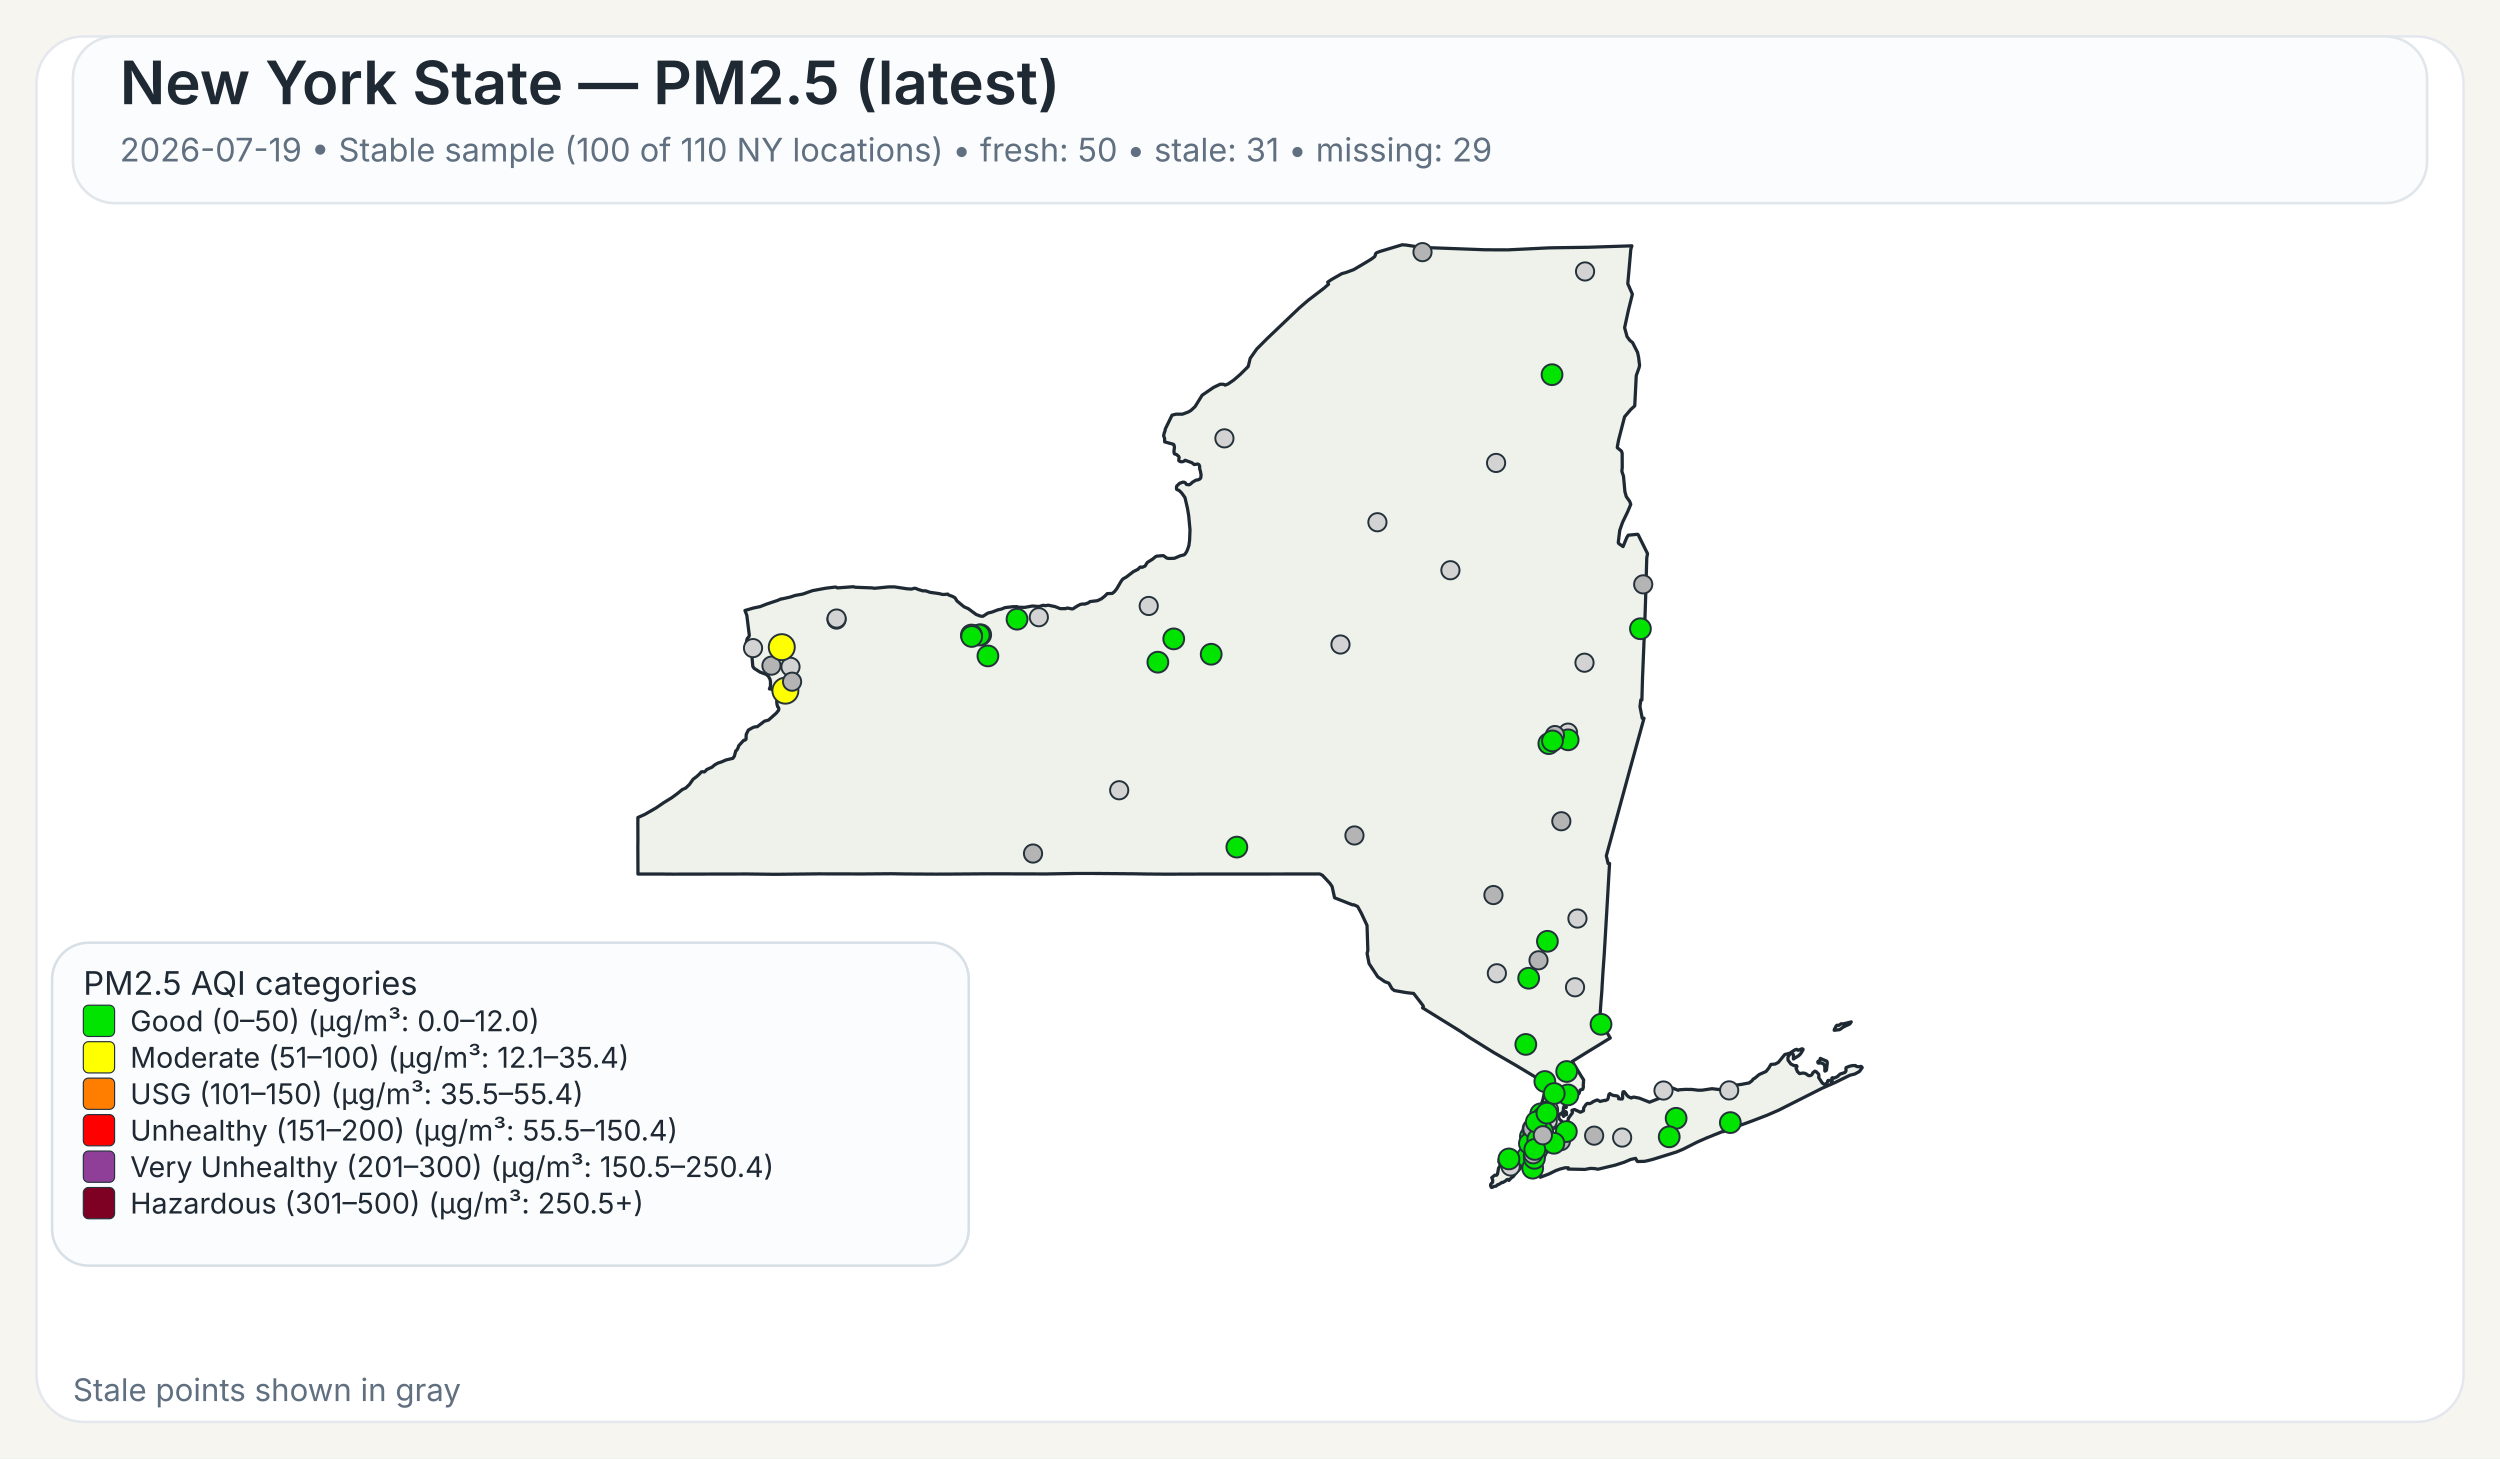
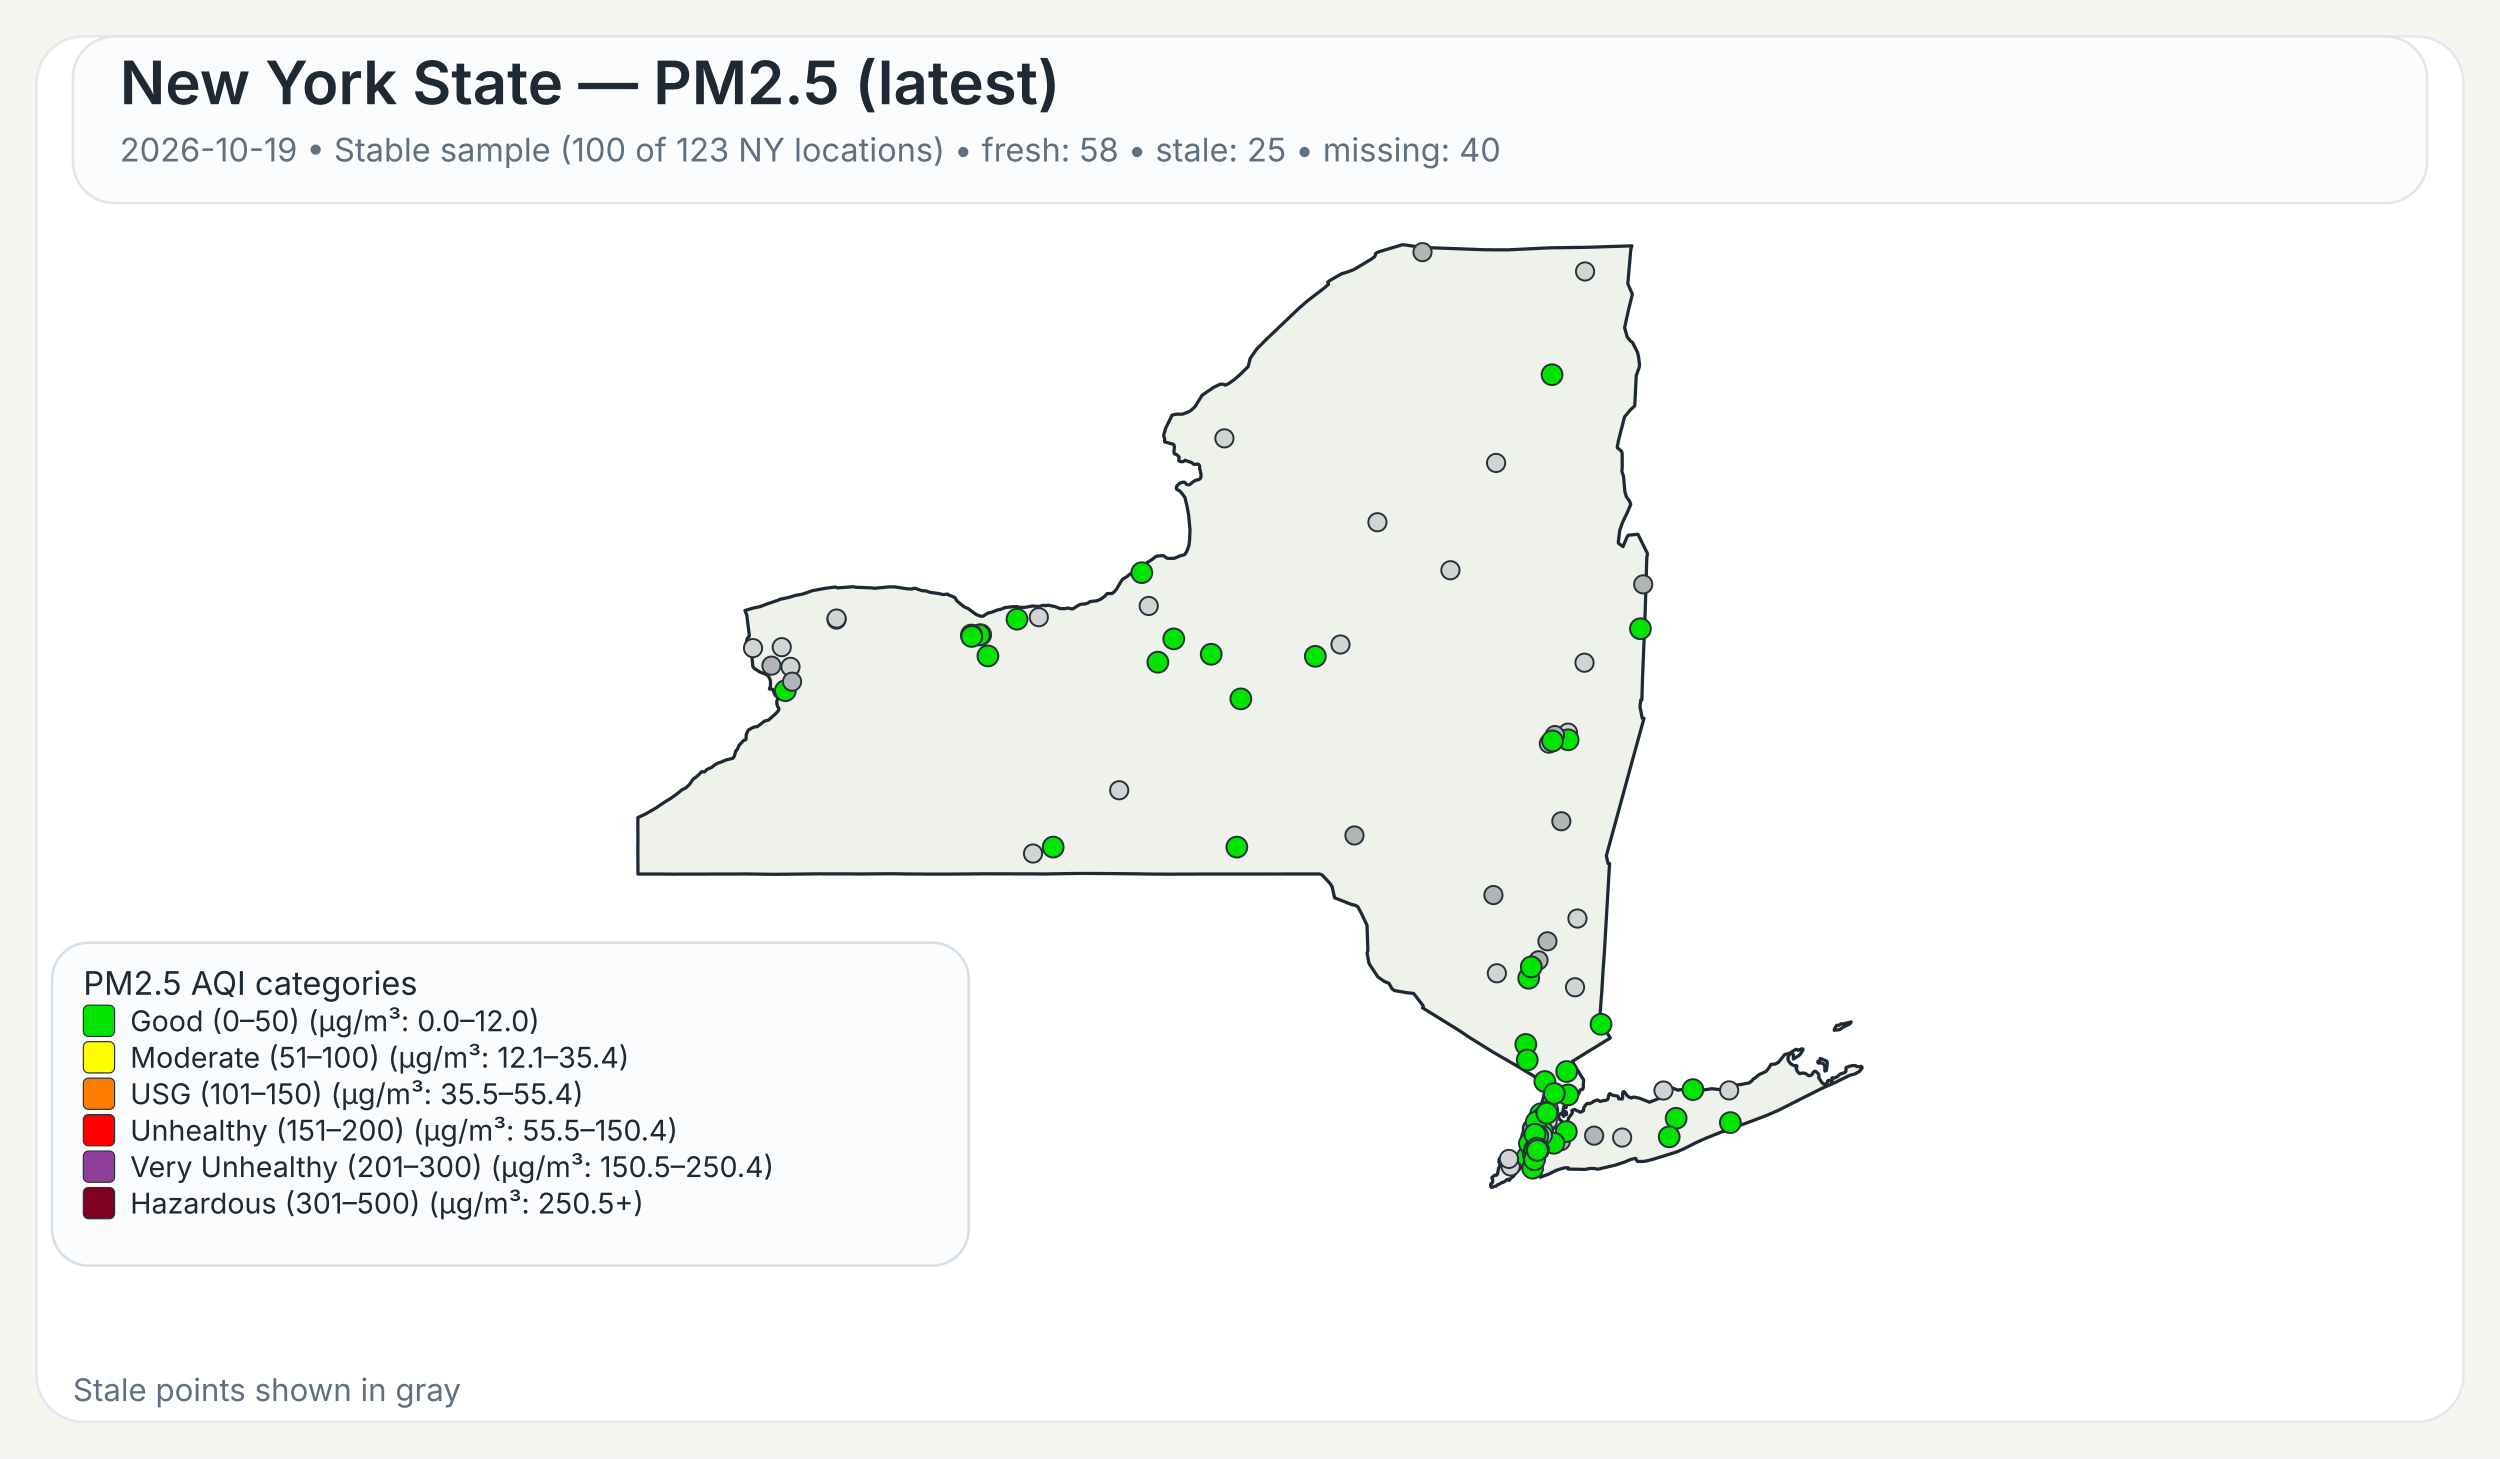
<svg xmlns="http://www.w3.org/2000/svg" width="960" height="560">
  <rect x="0" y="0" width="960" height="560" fill="#F7F5EF" />
  <rect x="14" y="14" width="932" height="532" rx="18" ry="18" fill="#FFFFFF" stroke="#E4E8EE" stroke-width="1" />
  <rect x="28" y="14" width="904" height="64" rx="16" ry="16" fill="#FBFCFD" stroke="#E1E6EB" stroke-width="1" />
  <text x="46" y="40" font-family="Public Sans, Inter, Aptos, Segoe UI, Arial, sans-serif" font-size="23" font-weight="600" fill="#1F2933">New York State — PM2.5 (latest)</text>
-   <text x="46" y="62" font-family="Public Sans, Inter, Aptos, Segoe UI, Arial, sans-serif" font-size="12.5" font-weight="400" fill="#607080">2026-07-19 • Stable sample (100 of 110 NY locations) • fresh: 50 • stale: 31 • missing: 29</text>
+   <text x="46" y="62" font-family="Public Sans, Inter, Aptos, Segoe UI, Arial, sans-serif" font-size="12.5" font-weight="400" fill="#607080">2026-10-19 • Stable sample (100 of 123 NY locations) • fresh: 58 • stale: 25 • missing: 40</text>
  <path d="M601.06,426.90 L601.23,426.83 L601.48,427.07 L601.55,427.32 L601.50,428.06 L601.28,428.08 L601.08,427.81 L601.04,427.27 L601.06,426.90 Z" fill="#EEF2EA" stroke="#1F2933" stroke-width="1.25" stroke-linejoin="round" />
  <path d="M585.16,439.66 L585.21,439.61 L585.24,439.63 L585.33,439.75 L585.00,440.50 L584.94,440.59 L584.83,440.54 L584.77,440.43 L584.80,440.38 L585.16,439.66 Z" fill="#EEF2EA" stroke="#1F2933" stroke-width="1.25" stroke-linejoin="round" />
  <path d="M579.00,452.87 L578.74,452.93 L578.02,453.54 L577.00,454.12 L576.75,454.04 L575.70,454.75 L575.07,454.93 L574.52,455.48 L573.72,455.58 L572.92,456.00 L572.71,455.95 L572.45,455.50 L572.36,455.05 L572.56,454.57 L573.14,454.01 L573.21,453.18 L572.85,452.21 L573.97,451.28 L574.68,451.28 L575.04,450.81 L575.45,448.53 L575.88,447.92 L575.97,447.53 L575.92,446.38 L575.63,446.32 L575.58,446.12 L575.66,445.16 L576.32,444.30 L576.87,444.03 L577.23,444.07 L577.46,444.30 L578.49,444.56 L580.44,444.30 L582.44,443.79 L583.07,443.83 L583.44,444.38 L583.57,445.77 L584.00,446.72 L584.43,447.38 L584.07,448.20 L583.53,448.95 L582.19,450.36 L580.96,451.93 L580.89,451.88 L580.35,452.27 L579.42,453.28 L579.25,452.99 L579.00,452.87 Z" fill="#EEF2EA" stroke="#1F2933" stroke-width="1.25" stroke-linejoin="round" />
  <path d="M698.65,407.28 L698.89,406.98 L698.98,406.42 L701.51,407.51 L701.69,408.12 L701.35,410.97 L700.83,411.31 L700.74,411.25 L700.74,409.57 L700.38,408.71 L700.19,408.52 L699.35,408.18 L698.24,408.24 L698.08,408.08 L698.02,407.81 L698.15,407.57 L698.65,407.28 Z" fill="#EEF2EA" stroke="#1F2933" stroke-width="1.25" stroke-linejoin="round" />
  <path d="M709.87,392.68 L710.87,392.40 L710.37,393.17 L709.71,393.51 L708.74,393.94 L707.77,394.42 L706.83,395.10 L706.37,395.39 L704.33,395.63 L704.44,395.18 L704.77,394.57 L705.12,393.94 L705.39,393.69 L706.11,393.74 L707.05,393.11 L707.70,393.19 L709.32,392.81 L709.87,392.68 Z" fill="#EEF2EA" stroke="#1F2933" stroke-width="1.25" stroke-linejoin="round" />
  <path d="M601.43,424.75 L601.44,424.82 L601.44,424.87 L601.44,424.97 L601.48,425.16 L601.44,425.24 L601.21,425.31 L600.95,425.08 L600.95,424.92 L601.10,424.88 L601.13,424.65 L601.23,424.58 L601.37,424.64 L601.42,424.70 L601.43,424.75 Z" fill="#EEF2EA" stroke="#1F2933" stroke-width="1.25" stroke-linejoin="round" />
  <path d="M623.05,163.10 L621.53,169.00 L621.04,171.61 L621.07,171.95 L622.62,173.20 L622.91,174.06 L622.94,179.46 L622.80,180.98 L623.43,182.92 L623.96,188.79 L624.50,190.70 L624.50,190.71 L625.79,192.51 L626.21,193.67 L625.60,195.12 L625.01,196.54 L623.06,200.59 L622.75,201.47 L621.98,203.67 L621.41,208.34 L621.56,208.68 L623.25,209.89 L624.72,206.33 L625.25,205.52 L628.84,205.16 L629.06,205.34 L632.45,212.18 L632.66,212.61 L632.36,214.21 L632.03,225.74 L632.03,225.80 L632.02,226.34 L632.00,227.05 L631.90,230.25 L631.64,238.09 L631.03,253.00 L630.74,259.97 L630.73,260.06 L630.73,260.23 L630.48,268.80 L630.08,268.74 L629.75,271.32 L630.61,275.80 L631.30,275.80 L628.80,284.88 L626.09,294.70 L622.63,307.38 L616.83,328.64 L617.50,331.57 L618.07,331.57 L617.02,349.62 L617.02,349.66 L616.71,354.88 L616.28,362.25 L616.04,366.27 L615.53,373.42 L615.30,377.22 L615.29,377.28 L615.29,377.35 L615.28,377.44 L615.28,377.49 L615.27,377.53 L615.19,379.03 L615.19,379.14 L615.18,379.18 L615.18,379.35 L615.17,379.49 L615.12,380.31 L615.09,380.73 L615.08,380.89 L614.72,385.46 L614.66,386.30 L614.29,391.98 L618.35,398.60 L616.75,399.56 L616.45,399.75 L610.52,403.39 L609.46,404.03 L609.01,404.31 L603.77,407.58 L605.77,410.89 L606.19,411.58 L606.62,412.29 L607.18,413.23 L608.08,414.62 L608.12,414.70 L607.96,416.83 L608.04,417.28 L607.81,418.17 L607.68,418.35 L607.54,418.27 L606.73,418.62 L606.42,419.73 L606.23,420.03 L605.55,420.48 L604.13,421.08 L603.54,421.65 L602.05,422.64 L600.59,424.82 L600.46,425.17 L600.38,425.37 L600.34,426.13 L600.15,426.98 L600.19,427.32 L600.39,427.51 L600.54,427.87 L600.54,428.09 L600.53,428.27 L600.60,428.55 L600.51,428.65 L600.44,428.71 L600.35,428.62 L600.18,428.29 L600.01,427.93 L600.10,427.54 L599.94,427.19 L599.85,427.21 L599.64,427.48 L599.51,427.81 L599.07,427.70 L598.72,427.92 L598.55,428.85 L598.57,429.17 L598.77,429.63 L599.21,430.17 L599.64,430.41 L600.31,431.59 L600.59,432.07 L600.90,432.04 L601.36,431.60 L601.36,431.60 L602.21,429.98 L602.19,429.51 L603.74,427.42 L603.84,427.11 L603.60,426.42 L603.67,426.33 L604.61,426.05 L606.88,427.09 L607.17,426.96 L608.05,426.54 L608.14,425.40 L608.93,424.24 L609.36,423.80 L609.77,423.70 L610.33,423.82 L611.26,423.43 L611.66,423.07 L613.16,422.42 L613.38,422.39 L614.46,422.95 L616.17,422.51 L616.43,422.62 L617.32,422.20 L617.49,421.82 L617.52,421.77 L617.81,420.28 L618.19,419.93 L618.22,419.96 L618.50,420.18 L618.60,420.26 L618.84,420.36 L619.48,420.63 L619.66,420.66 L619.90,420.69 L620.59,420.79 L621.03,420.85 L621.08,420.86 L621.49,421.26 L621.50,421.39 L621.55,421.93 L622.90,422.03 L623.09,421.64 L623.06,420.27 L623.21,419.33 L623.28,419.23 L623.69,419.22 L624.78,420.64 L625.29,421.11 L626.07,421.51 L626.50,421.62 L626.59,421.46 L627.35,421.28 L629.51,421.69 L629.51,421.69 L633.42,423.24 L638.19,421.34 L638.36,420.84 L638.45,419.18 L638.68,418.35 L640.49,417.89 L642.20,417.80 L644.45,418.67 L644.65,418.48 L647.29,418.32 L649.72,418.35 L652.18,418.65 L653.70,418.61 L657.40,418.06 L660.48,418.42 L661.32,417.62 L664.03,416.80 L665.53,416.46 L666.97,416.64 L668.73,416.40 L671.71,415.83 L672.90,414.88 L673.16,414.40 L673.82,414.05 L675.50,412.63 L678.13,411.46 L679.12,410.27 L680.04,408.74 L681.66,408.60 L682.91,407.93 L685.34,404.94 L686.69,404.59 L687.35,404.38 L689.21,403.16 L689.94,402.93 L690.28,403.23 L690.57,403.30 L691.93,402.73 L692.35,402.87 L692.38,403.11 L691.44,404.66 L690.75,405.35 L688.66,406.65 L688.68,405.06 L688.30,404.60 L687.92,404.54 L687.60,404.66 L687.09,405.06 L686.58,406.01 L686.59,407.08 L687.65,408.54 L688.81,409.15 L689.85,409.20 L690.06,409.50 L689.68,410.21 L690.24,411.51 L691.03,412.27 L692.17,412.06 L692.88,412.09 L693.59,412.39 L694.51,413.06 L695.19,413.03 L695.62,412.79 L695.84,412.56 L696.12,411.95 L696.83,411.38 L696.98,411.33 L697.37,411.49 L698.35,412.46 L698.48,413.14 L698.35,413.73 L699.60,415.66 L700.04,416.12 L700.44,416.32 L700.84,416.33 L701.58,415.93 L701.76,415.37 L701.81,415.13 L701.99,414.91 L702.86,414.89 L703.07,415.26 L703.12,415.25 L703.24,415.22 L703.45,415.13 L703.57,414.86 L703.45,414.38 L703.43,414.00 L703.70,413.83 L704.39,413.98 L705.62,413.37 L706.56,412.46 L708.48,411.82 L708.83,411.29 L708.88,410.85 L708.80,410.51 L708.92,409.94 L710.19,409.44 L711.31,409.19 L712.51,409.17 L712.73,409.44 L713.09,409.58 L714.27,409.63 L714.58,409.48 L714.99,409.75 L715.07,409.99 L714.02,411.45 L712.24,412.42 L710.34,412.90 L704.77,415.65 L699.71,417.88 L682.98,426.32 L678.57,428.24 L672.42,430.60 L662.20,434.30 L661.73,434.58 L661.49,434.51 L660.84,434.74 L655.19,437.03 L651.62,438.61 L646.31,441.30 L643.78,442.36 L638.41,444.04 L634.66,445.20 L632.83,445.67 L631.47,445.96 L631.32,445.96 L628.83,446.02 L628.63,445.87 L628.07,444.81 L626.15,445.24 L623.74,446.28 L621.85,446.89 L620.27,447.40 L613.61,448.98 L612.34,448.74 L610.73,448.66 L608.60,449.06 L605.36,448.99 L602.17,448.93 L602.19,448.77 L602.25,448.43 L600.97,448.42 L599.39,448.83 L599.07,448.91 L597.43,449.50 L594.79,450.81 L591.48,452.07 L591.48,451.26 L591.59,450.86 L591.41,450.49 L591.24,450.39 L590.88,450.18 L590.56,449.81 L590.00,449.87 L588.10,450.05 L587.46,450.03 L587.05,449.85 L586.87,449.72 L586.81,449.43 L587.15,448.99 L587.21,448.90 L587.49,448.42 L587.39,448.02 L586.94,447.62 L585.63,447.32 L585.23,446.64 L585.06,445.69 L585.31,444.71 L585.45,444.41 L585.68,443.96 L586.50,442.95 L586.37,441.37 L586.22,441.17 L586.16,441.08 L586.11,440.71 L586.29,440.19 L586.49,440.03 L586.59,439.53 L586.42,439.11 L586.13,438.91 L586.77,435.14 L587.04,434.58 L587.53,433.54 L588.00,432.56 L588.37,431.79 L590.66,426.98 L591.27,425.68 L591.55,425.09 L591.55,425.09 L591.90,424.00 L592.36,422.57 L592.47,422.24 L593.89,415.87 L593.37,415.86 L592.83,415.54 L585.14,410.91 L585.14,410.91 L582.09,409.08 L581.83,408.93 L574.90,404.92 L573.64,404.20 L565.84,399.35 L564.27,398.37 L560.37,395.76 L546.26,387.01 L546.57,386.68 L546.49,386.22 L542.83,381.48 L542.63,381.46 L540.06,381.17 L535.45,380.37 L534.54,379.69 L533.32,377.55 L531.70,376.93 L529.06,375.09 L525.71,370.01 L525.14,367.03 L524.96,366.10 L525.25,365.02 L524.94,355.37 L522.72,350.61 L521.32,348.08 L519.78,347.40 L519.41,347.49 L512.48,344.75 L511.52,340.44 L510.72,339.24 L507.79,336.09 L506.74,335.59 L502.43,335.60 L502.18,335.60 L499.75,335.60 L499.39,335.61 L499.35,335.61 L469.83,335.63 L469.66,335.63 L462.36,335.64 L461.30,335.63 L460.85,335.63 L460.00,335.64 L448.21,335.68 L447.85,335.68 L441.17,335.63 L440.91,335.63 L435.49,335.54 L435.46,335.54 L420.14,335.41 L418.99,335.41 L413.90,335.41 L413.83,335.41 L413.52,335.41 L412.93,335.41 L412.60,335.42 L411.23,335.45 L411.22,335.45 L408.74,335.48 L408.73,335.48 L401.77,335.60 L379.14,335.54 L372.91,335.59 L364.59,335.65 L360.26,335.66 L359.71,335.67 L347.88,335.60 L347.87,335.60 L342.30,335.51 L337.43,335.55 L331.40,335.60 L314.24,335.56 L297.70,335.74 L295.08,335.71 L287.13,335.61 L286.61,335.61 L258.23,335.67 L257.47,335.66 L253.93,335.63 L253.07,335.62 L253.07,335.63 L244.98,335.62 L244.93,325.04 L244.95,323.48 L244.96,322.52 L244.95,321.67 L244.95,321.16 L244.95,320.84 L244.93,316.08 L244.94,315.42 L244.94,313.93 L247.57,312.75 L251.88,310.27 L254.93,308.19 L257.77,306.44 L259.87,304.92 L262.02,303.17 L263.28,302.62 L264.74,301.24 L266.14,299.24 L267.54,298.19 L268.72,297.09 L269.32,296.39 L269.90,296.33 L270.33,296.44 L270.54,296.38 L271.04,295.92 L271.36,295.51 L273.40,294.60 L274.52,293.65 L275.81,292.96 L276.98,292.61 L278.76,291.83 L281.41,291.20 L282.01,290.34 L282.12,289.92 L282.55,288.31 L282.75,288.22 L283.00,287.95 L283.49,287.01 L283.63,286.42 L285.57,284.28 L285.90,284.29 L286.46,283.91 L286.55,282.02 L287.35,280.35 L289.13,279.36 L289.89,279.12 L290.78,279.05 L293.57,276.92 L295.12,276.50 L298.07,273.86 L298.97,272.76 L299.09,272.13 L298.79,271.45 L298.62,271.42 L298.36,270.43 L298.24,269.33 L298.55,268.66 L298.61,268.16 L298.25,267.28 L297.85,267.20 L297.24,266.09 L296.70,264.68 L295.46,264.54 L295.86,263.47 L295.86,261.59 L295.66,260.80 L295.08,259.71 L294.94,259.59 L294.28,258.99 L291.89,258.11 L289.57,256.64 L289.07,255.88 L288.57,250.10 L288.55,249.89 L286.78,249.43 L286.31,248.17 L286.88,245.30 L287.63,244.40 L287.73,243.95 L286.78,236.32 L286.06,234.43 L289.07,233.54 L291.93,232.93 L294.37,231.97 L298.62,230.55 L299.99,229.95 L300.12,230.02 L303.47,229.26 L305.29,228.66 L308.28,228.12 L312.00,226.81 L317.17,225.86 L320.65,225.44 L321.03,225.47 L321.59,225.76 L322.04,225.72 L327.70,225.30 L328.39,225.50 L334.82,225.75 L335.83,225.90 L341.09,225.38 L343.51,225.37 L348.32,226.10 L349.98,226.20 L350.03,226.20 L351.12,225.89 L351.79,225.98 L352.52,226.34 L354.31,226.87 L355.38,226.87 L357.13,227.45 L360.63,227.94 L361.77,228.24 L362.50,228.28 L363.98,228.13 L364.17,228.44 L365.74,229.01 L366.72,229.54 L367.48,230.77 L369.92,232.79 L370.31,233.07 L371.82,233.73 L373.38,234.88 L374.86,235.97 L376.42,236.57 L377.42,236.67 L379.40,235.40 L380.84,235.07 L383.21,234.17 L384.54,233.89 L385.93,233.32 L386.27,233.28 L386.83,233.22 L388.90,232.98 L390.48,232.95 L391.11,233.18 L393.48,233.24 L396.46,232.70 L398.89,232.91 L400.66,232.42 L401.43,232.58 L402.53,232.39 L405.18,232.95 L407.17,233.73 L409.20,233.71 L409.87,233.47 L411.66,233.83 L412.03,233.77 L413.80,232.63 L414.88,232.08 L415.91,231.92 L416.48,231.99 L417.81,231.55 L418.60,231.00 L421.39,230.66 L422.92,229.95 L424.23,228.91 L425.18,227.95 L425.69,227.93 L427.12,227.87 L427.93,227.21 L428.83,226.10 L430.44,223.32 L431.14,222.35 L431.96,221.89 L432.55,221.55 L435.18,219.53 L437.03,218.59 L437.61,217.92 L437.98,217.72 L438.51,217.88 L439.70,217.38 L440.56,215.99 L442.64,214.67 L443.82,213.70 L444.23,213.55 L446.72,213.34 L448.11,214.33 L448.97,214.45 L450.99,214.38 L453.20,213.43 L454.63,213.07 L455.05,212.77 L455.69,211.79 L456.17,210.59 L456.55,209.40 L456.81,207.36 L456.96,203.41 L456.73,200.97 L456.44,197.89 L455.97,195.10 L455.02,191.05 L453.78,189.32 L452.78,188.33 L452.13,188.08 L451.81,187.86 L451.74,187.30 L451.84,186.69 L452.22,186.31 L452.64,185.89 L453.10,185.51 L453.80,185.32 L454.18,185.14 L454.70,185.18 L455.13,185.37 L455.61,186.03 L456.63,186.18 L457.19,185.84 L457.91,185.17 L459.24,184.37 L460.00,184.28 L460.73,183.93 L461.08,183.54 L461.22,182.35 L460.90,180.72 L460.70,180.14 L460.66,179.72 L460.67,178.99 L460.38,178.40 L459.97,178.19 L458.56,178.39 L457.66,177.67 L455.09,176.75 L454.57,177.13 L454.12,177.30 L453.65,177.30 L453.29,177.28 L452.94,177.12 L452.67,176.90 L452.67,176.38 L452.79,175.72 L452.62,175.27 L451.89,174.63 L451.54,174.45 L451.01,174.30 L450.87,173.94 L450.80,173.54 L450.84,172.88 L450.99,171.72 L450.78,170.78 L450.56,170.60 L447.23,169.68 L447.20,168.34 L446.83,167.32 L447.02,166.42 L447.35,165.48 L447.50,164.69 L450.06,159.42 L451.61,159.04 L454.05,159.05 L456.36,158.18 L457.28,157.64 L458.88,156.17 L461.63,151.75 L465.96,148.79 L468.59,147.53 L469.94,147.58 L470.43,147.90 L471.65,147.40 L473.83,145.88 L476.29,143.74 L476.97,143.06 L479.31,140.74 L480.08,137.59 L482.60,134.01 L486.70,129.90 L498.91,118.26 L502.36,115.29 L508.27,110.78 L510.16,109.15 L509.83,108.34 L511.28,107.35 L515.25,105.08 L516.86,104.64 L519.80,103.55 L524.26,100.92 L526.51,99.55 L527.81,98.60 L528.14,98.00 L528.16,97.54 L528.55,97.08 L529.76,96.60 L538.43,94.00 L539.92,94.10 L544.47,94.80 L545.84,95.00 L570.26,95.91 L578.85,95.95 L585.96,95.61 L595.04,95.17 L609.91,94.95 L626.65,94.40 L626.23,95.73 L625.68,102.02 L625.07,108.95 L626.84,112.98 L625.33,119.03 L623.85,125.84 L624.79,129.27 L625.53,130.26 L625.83,130.68 L626.91,131.56 L626.91,131.56 L628.81,135.29 L629.22,137.19 L629.59,140.21 L629.45,141.06 L628.32,144.25 L627.83,154.15 L627.74,155.85 L626.19,157.27 L623.83,160.07 L623.05,163.10 Z" fill="#EEF2EA" stroke="#1F2933" stroke-width="1.25" stroke-linejoin="round" />
  <circle cx="574.80" cy="373.74" r="3.50" fill="lightgray" stroke="#24313A" stroke-width="0.75" />
  <circle cx="296.24" cy="255.61" r="3.50" fill="rgb(180,180,180)" stroke="#24313A" stroke-width="0.75" />
  <circle cx="585.91" cy="401.06" r="4.00" fill="#00E400" stroke="#24313A" stroke-width="0.75" />
  <circle cx="590.67" cy="430.08" r="3.50" fill="lightgray" stroke="#24313A" stroke-width="0.75" />
  <circle cx="587.01" cy="375.64" r="4.00" fill="#00E400" stroke="#24313A" stroke-width="0.75" />
  <circle cx="580.07" cy="447.93" r="3.50" fill="lightgray" stroke="#24313A" stroke-width="0.75" />
  <circle cx="528.93" cy="200.54" r="3.50" fill="lightgray" stroke="#24313A" stroke-width="0.75" />
  <circle cx="622.90" cy="436.82" r="3.50" fill="lightgray" stroke="#24313A" stroke-width="0.75" />
  <circle cx="321.22" cy="237.92" r="3.50" fill="lightgray" stroke="#24313A" stroke-width="0.75" />
  <circle cx="556.96" cy="218.97" r="3.50" fill="lightgray" stroke="#24313A" stroke-width="0.75" />
  <circle cx="574.50" cy="177.77" r="3.50" fill="lightgray" stroke="#24313A" stroke-width="0.75" />
  <circle cx="429.77" cy="303.46" r="3.50" fill="lightgray" stroke="#24313A" stroke-width="0.75" />
  <circle cx="514.74" cy="247.49" r="3.50" fill="lightgray" stroke="#24313A" stroke-width="0.75" />
  <circle cx="470.18" cy="168.33" r="3.50" fill="lightgray" stroke="#24313A" stroke-width="0.75" />
  <circle cx="376.59" cy="243.75" r="4.00" fill="#00E400" stroke="#24313A" stroke-width="0.75" />
  <circle cx="591.63" cy="427.72" r="4.00" fill="#00E400" stroke="#24313A" stroke-width="0.75" />
-   <circle cx="593.40" cy="430.37" r="4.00" fill="#00E400" stroke="#24313A" stroke-width="0.75" />
+   <circle cx="593.40" cy="430.37" r="3.50" fill="lightgray" stroke="#24313A" stroke-width="0.75" />
  <circle cx="593.93" cy="437.51" r="4.00" fill="#00E400" stroke="#24313A" stroke-width="0.75" />
  <circle cx="602.12" cy="281.33" r="3.50" fill="lightgray" stroke="#24313A" stroke-width="0.75" />
  <circle cx="398.91" cy="237.01" r="3.50" fill="lightgray" stroke="#24313A" stroke-width="0.75" />
  <circle cx="598.03" cy="436.67" r="4.00" fill="#00E400" stroke="#24313A" stroke-width="0.75" />
  <circle cx="595.98" cy="143.88" r="4.00" fill="#00E400" stroke="#24313A" stroke-width="0.75" />
  <circle cx="601.61" cy="411.46" r="4.00" fill="#00E400" stroke="#24313A" stroke-width="0.75" />
  <circle cx="608.45" cy="254.48" r="3.50" fill="lightgray" stroke="#24313A" stroke-width="0.75" />
  <circle cx="604.81" cy="379.11" r="3.50" fill="lightgray" stroke="#24313A" stroke-width="0.75" />
  <circle cx="588.51" cy="437.27" r="3.50" fill="rgb(180,180,180)" stroke="#24313A" stroke-width="0.75" />
  <circle cx="465.10" cy="251.23" r="4.00" fill="#00E400" stroke="#24313A" stroke-width="0.75" />
-   <circle cx="396.68" cy="327.76" r="3.50" fill="rgb(180,180,180)" stroke="#24313A" stroke-width="0.75" />
+   <circle cx="396.68" cy="327.76" r="3.50" fill="lightgray" stroke="#24313A" stroke-width="0.75" />
  <circle cx="643.63" cy="429.43" r="4.00" fill="#00E400" stroke="#24313A" stroke-width="0.75" />
  <circle cx="586.47" cy="444.33" r="4.00" fill="#00E400" stroke="#24313A" stroke-width="0.75" />
  <circle cx="303.55" cy="256.06" r="3.50" fill="lightgray" stroke="#24313A" stroke-width="0.75" />
  <circle cx="602.17" cy="284.09" r="4.00" fill="#00E400" stroke="#24313A" stroke-width="0.75" />
-   <circle cx="301.59" cy="265.22" r="5.00" fill="#FFFF00" stroke="#24313A" stroke-width="0.75" />
+   <circle cx="301.59" cy="265.22" r="4.00" fill="#00E400" stroke="#24313A" stroke-width="0.75" />
  <circle cx="321.26" cy="237.52" r="3.50" fill="lightgray" stroke="#24313A" stroke-width="0.75" />
  <circle cx="612.15" cy="436.09" r="3.50" fill="rgb(180,180,180)" stroke="#24313A" stroke-width="0.75" />
  <circle cx="587.88" cy="438.53" r="3.50" fill="rgb(180,180,180)" stroke="#24313A" stroke-width="0.75" />
-   <circle cx="591.83" cy="440.12" r="3.50" fill="rgb(180,180,180)" stroke="#24313A" stroke-width="0.75" />
+   <circle cx="591.83" cy="440.12" r="3.50" fill="lightgray" stroke="#24313A" stroke-width="0.75" />
  <circle cx="594.32" cy="430.48" r="3.50" fill="lightgray" stroke="#24313A" stroke-width="0.75" />
  <circle cx="594.83" cy="426.21" r="3.50" fill="lightgray" stroke="#24313A" stroke-width="0.75" />
  <circle cx="605.74" cy="352.72" r="3.50" fill="lightgray" stroke="#24313A" stroke-width="0.75" />
  <circle cx="664.00" cy="418.71" r="3.50" fill="lightgray" stroke="#24313A" stroke-width="0.75" />
  <circle cx="546.24" cy="96.82" r="3.50" fill="rgb(180,180,180)" stroke="#24313A" stroke-width="0.75" />
  <circle cx="638.78" cy="418.76" r="3.50" fill="lightgray" stroke="#24313A" stroke-width="0.75" />
  <circle cx="304.16" cy="261.77" r="3.50" fill="rgb(180,180,180)" stroke="#24313A" stroke-width="0.75" />
  <circle cx="441.11" cy="232.69" r="3.50" fill="lightgray" stroke="#24313A" stroke-width="0.75" />
  <circle cx="598.43" cy="436.52" r="4.00" fill="#00E400" stroke="#24313A" stroke-width="0.75" />
  <circle cx="376.03" cy="243.84" r="4.00" fill="#00E400" stroke="#24313A" stroke-width="0.75" />
  <circle cx="592.26" cy="428.72" r="3.50" fill="rgb(180,180,180)" stroke="#24313A" stroke-width="0.75" />
-   <circle cx="579.43" cy="445.03" r="4.00" fill="#00E400" stroke="#24313A" stroke-width="0.75" />
+   <circle cx="579.43" cy="445.03" r="3.50" fill="lightgray" stroke="#24313A" stroke-width="0.75" />
  <circle cx="602.08" cy="420.44" r="4.00" fill="#00E400" stroke="#24313A" stroke-width="0.75" />
  <circle cx="590.18" cy="441.64" r="3.50" fill="rgb(180,180,180)" stroke="#24313A" stroke-width="0.75" />
  <circle cx="520.11" cy="320.82" r="3.50" fill="rgb(180,180,180)" stroke="#24313A" stroke-width="0.75" />
  <circle cx="601.48" cy="434.51" r="3.50" fill="rgb(180,180,180)" stroke="#24313A" stroke-width="0.75" />
  <circle cx="598.28" cy="436.62" r="3.50" fill="rgb(180,180,180)" stroke="#24313A" stroke-width="0.75" />
-   <circle cx="601.48" cy="434.52" r="3.50" fill="rgb(180,180,180)" stroke="#24313A" stroke-width="0.75" />
+   <circle cx="601.48" cy="434.52" r="3.50" fill="lightgray" stroke="#24313A" stroke-width="0.75" />
  <circle cx="608.66" cy="104.24" r="3.50" fill="lightgray" stroke="#24313A" stroke-width="0.75" />
  <circle cx="373.02" cy="243.85" r="4.00" fill="#00E400" stroke="#24313A" stroke-width="0.75" />
  <circle cx="598.27" cy="436.67" r="3.50" fill="lightgray" stroke="#24313A" stroke-width="0.75" />
  <circle cx="598.28" cy="436.62" r="3.50" fill="lightgray" stroke="#24313A" stroke-width="0.75" />
-   <circle cx="587.67" cy="436.46" r="4.00" fill="#00E400" stroke="#24313A" stroke-width="0.75" />
+   <circle cx="587.67" cy="436.46" r="3.50" fill="lightgray" stroke="#24313A" stroke-width="0.75" />
  <circle cx="590.79" cy="368.76" r="3.50" fill="rgb(180,180,180)" stroke="#24313A" stroke-width="0.75" />
  <circle cx="593.22" cy="415.30" r="4.00" fill="#00E400" stroke="#24313A" stroke-width="0.75" />
  <circle cx="590.92" cy="439.03" r="4.00" fill="#00E400" stroke="#24313A" stroke-width="0.75" />
-   <circle cx="300.20" cy="248.51" r="5.00" fill="#FFFF00" stroke="#24313A" stroke-width="0.75" />
+   <circle cx="300.20" cy="248.51" r="3.50" fill="lightgray" stroke="#24313A" stroke-width="0.75" />
  <circle cx="588.55" cy="448.58" r="4.00" fill="#00E400" stroke="#24313A" stroke-width="0.75" />
-   <circle cx="592.77" cy="438.21" r="3.50" fill="rgb(180,180,180)" stroke="#24313A" stroke-width="0.75" />
+   <circle cx="592.77" cy="438.21" r="3.50" fill="lightgray" stroke="#24313A" stroke-width="0.75" />
  <circle cx="592.77" cy="438.23" r="3.50" fill="rgb(180,180,180)" stroke="#24313A" stroke-width="0.75" />
  <circle cx="592.78" cy="438.21" r="3.50" fill="rgb(180,180,180)" stroke="#24313A" stroke-width="0.75" />
  <circle cx="592.81" cy="438.17" r="3.50" fill="rgb(180,180,180)" stroke="#24313A" stroke-width="0.75" />
  <circle cx="592.70" cy="438.35" r="3.50" fill="rgb(180,180,180)" stroke="#24313A" stroke-width="0.75" />
  <circle cx="592.76" cy="438.20" r="3.50" fill="lightgray" stroke="#24313A" stroke-width="0.75" />
-   <circle cx="592.66" cy="438.26" r="3.50" fill="rgb(180,180,180)" stroke="#24313A" stroke-width="0.75" />
+   <circle cx="592.66" cy="438.26" r="3.50" fill="lightgray" stroke="#24313A" stroke-width="0.75" />
  <circle cx="599.38" cy="438.19" r="3.50" fill="rgb(180,180,180)" stroke="#24313A" stroke-width="0.75" />
  <circle cx="474.95" cy="325.29" r="4.00" fill="#00E400" stroke="#24313A" stroke-width="0.75" />
  <circle cx="588.70" cy="433.55" r="4.00" fill="#00E400" stroke="#24313A" stroke-width="0.75" />
  <circle cx="601.48" cy="434.52" r="4.00" fill="#00E400" stroke="#24313A" stroke-width="0.75" />
  <circle cx="629.93" cy="241.44" r="4.00" fill="#00E400" stroke="#24313A" stroke-width="0.75" />
  <circle cx="599.55" cy="315.36" r="3.50" fill="rgb(180,180,180)" stroke="#24313A" stroke-width="0.75" />
  <circle cx="588.57" cy="437.98" r="3.50" fill="lightgray" stroke="#24313A" stroke-width="0.75" />
  <circle cx="595.75" cy="285.13" r="3.50" fill="rgb(180,180,180)" stroke="#24313A" stroke-width="0.75" />
  <circle cx="589.13" cy="443.87" r="4.00" fill="#00E400" stroke="#24313A" stroke-width="0.75" />
-   <circle cx="594.21" cy="361.46" r="4.00" fill="#00E400" stroke="#24313A" stroke-width="0.75" />
+   <circle cx="594.21" cy="361.46" r="3.50" fill="rgb(180,180,180)" stroke="#24313A" stroke-width="0.75" />
  <circle cx="614.79" cy="393.33" r="4.00" fill="#00E400" stroke="#24313A" stroke-width="0.75" />
-   <circle cx="664.45" cy="431.08" r="3.50" fill="rgb(180,180,180)" stroke="#24313A" stroke-width="0.75" />
+   <circle cx="664.45" cy="431.08" r="3.50" fill="lightgray" stroke="#24313A" stroke-width="0.75" />
  <circle cx="597.09" cy="282.26" r="3.50" fill="rgb(180,180,180)" stroke="#24313A" stroke-width="0.75" />
  <circle cx="573.48" cy="343.70" r="3.50" fill="rgb(180,180,180)" stroke="#24313A" stroke-width="0.75" />
  <circle cx="373.13" cy="244.40" r="4.00" fill="#00E400" stroke="#24313A" stroke-width="0.75" />
  <circle cx="590.03" cy="441.87" r="4.00" fill="#00E400" stroke="#24313A" stroke-width="0.75" />
  <circle cx="664.45" cy="431.08" r="4.00" fill="#00E400" stroke="#24313A" stroke-width="0.75" />
  <circle cx="596.83" cy="419.91" r="4.00" fill="#00E400" stroke="#24313A" stroke-width="0.75" />
  <circle cx="640.98" cy="436.54" r="4.00" fill="#00E400" stroke="#24313A" stroke-width="0.75" />
  <circle cx="587.29" cy="439.12" r="4.00" fill="#00E400" stroke="#24313A" stroke-width="0.75" />
  <circle cx="589.23" cy="444.79" r="4.00" fill="#00E400" stroke="#24313A" stroke-width="0.75" />
  <circle cx="588.46" cy="433.42" r="3.50" fill="rgb(180,180,180)" stroke="#24313A" stroke-width="0.75" />
  <circle cx="592.37" cy="434.42" r="4.00" fill="#00E400" stroke="#24313A" stroke-width="0.75" />
-   <circle cx="594.75" cy="285.55" r="4.00" fill="#00E400" stroke="#24313A" stroke-width="0.75" />
+   <circle cx="594.75" cy="285.55" r="3.50" fill="lightgray" stroke="#24313A" stroke-width="0.75" />
  <circle cx="630.99" cy="224.40" r="3.50" fill="rgb(180,180,180)" stroke="#24313A" stroke-width="0.75" />
  <circle cx="590.52" cy="437.49" r="4.00" fill="#00E400" stroke="#24313A" stroke-width="0.75" />
  <circle cx="589.94" cy="430.85" r="4.00" fill="#00E400" stroke="#24313A" stroke-width="0.75" />
+   <circle cx="650.08" cy="418.41" r="4.00" fill="#00E400" stroke="#24313A" stroke-width="0.75" />
  <circle cx="596.15" cy="284.52" r="4.00" fill="#00E400" stroke="#24313A" stroke-width="0.75" />
-   <circle cx="588.77" cy="443.25" r="3.50" fill="rgb(180,180,180)" stroke="#24313A" stroke-width="0.75" />
+   <circle cx="588.77" cy="443.25" r="4.00" fill="#00E400" stroke="#24313A" stroke-width="0.75" />
  <circle cx="596.70" cy="439.01" r="4.00" fill="#00E400" stroke="#24313A" stroke-width="0.75" />
  <circle cx="390.54" cy="237.77" r="4.00" fill="#00E400" stroke="#24313A" stroke-width="0.75" />
  <circle cx="589.36" cy="441.38" r="4.00" fill="#00E400" stroke="#24313A" stroke-width="0.75" />
  <circle cx="450.72" cy="245.33" r="4.00" fill="#00E400" stroke="#24313A" stroke-width="0.75" />
  <circle cx="444.62" cy="254.28" r="4.00" fill="#00E400" stroke="#24313A" stroke-width="0.75" />
  <circle cx="379.36" cy="251.88" r="4.00" fill="#00E400" stroke="#24313A" stroke-width="0.75" />
  <circle cx="594.02" cy="427.45" r="4.00" fill="#00E400" stroke="#24313A" stroke-width="0.75" />
  <circle cx="592.46" cy="435.94" r="3.50" fill="rgb(180,180,180)" stroke="#24313A" stroke-width="0.75" />
  <circle cx="289.16" cy="248.87" r="3.50" fill="lightgray" stroke="#24313A" stroke-width="0.75" />
+   <circle cx="505.08" cy="252.03" r="4.00" fill="#00E400" stroke="#24313A" stroke-width="0.75" />
+   <circle cx="590.51" cy="436.23" r="4.00" fill="#00E400" stroke="#24313A" stroke-width="0.75" />
+   <circle cx="589.41" cy="435.56" r="4.00" fill="#00E400" stroke="#24313A" stroke-width="0.75" />
+   <circle cx="438.45" cy="219.90" r="4.00" fill="#00E400" stroke="#24313A" stroke-width="0.75" />
+   <circle cx="589.25" cy="445.32" r="4.00" fill="#00E400" stroke="#24313A" stroke-width="0.75" />
+   <circle cx="590.82" cy="441.48" r="4.00" fill="#00E400" stroke="#24313A" stroke-width="0.75" />
+   <circle cx="476.48" cy="268.37" r="4.00" fill="#00E400" stroke="#24313A" stroke-width="0.75" />
+   <circle cx="404.42" cy="325.28" r="4.00" fill="#00E400" stroke="#24313A" stroke-width="0.75" />
+   <circle cx="586.46" cy="407.02" r="4.00" fill="#00E400" stroke="#24313A" stroke-width="0.75" />
+   <circle cx="590.18" cy="440.88" r="4.00" fill="#00E400" stroke="#24313A" stroke-width="0.75" />
+   <circle cx="590.36" cy="441.75" r="4.00" fill="#00E400" stroke="#24313A" stroke-width="0.75" />
+   <circle cx="588.01" cy="371.28" r="4.00" fill="#00E400" stroke="#24313A" stroke-width="0.75" />
  <rect x="20" y="362" width="352" height="124" rx="14" ry="14" fill="#FBFCFD" stroke="#D8E0E7" stroke-width="1" />
  <text x="32" y="382" font-family="Inter, Aptos, Segoe UI, Arial, sans-serif" font-size="12.5" fill="#1F2933">PM2.5 AQI categories</text>
  <rect x="32" y="386" width="12" height="12" rx="2" ry="2" fill="#00E400" stroke="#24313A" stroke-width="0.45" />
  <text x="50" y="396" font-family="Inter, Aptos, Segoe UI, Arial, sans-serif" font-size="11" fill="#1F2933">Good (0–50)  (µg/m³: 0.0–12.0)</text>
  <rect x="32" y="400" width="12" height="12" rx="2" ry="2" fill="#FFFF00" stroke="#24313A" stroke-width="0.45" />
  <text x="50" y="410" font-family="Inter, Aptos, Segoe UI, Arial, sans-serif" font-size="11" fill="#1F2933">Moderate (51–100)  (µg/m³: 12.1–35.4)</text>
  <rect x="32" y="414" width="12" height="12" rx="2" ry="2" fill="#FF7E00" stroke="#24313A" stroke-width="0.45" />
  <text x="50" y="424" font-family="Inter, Aptos, Segoe UI, Arial, sans-serif" font-size="11" fill="#1F2933">USG (101–150)  (µg/m³: 35.5–55.4)</text>
  <rect x="32" y="428" width="12" height="12" rx="2" ry="2" fill="#FF0000" stroke="#24313A" stroke-width="0.45" />
  <text x="50" y="438" font-family="Inter, Aptos, Segoe UI, Arial, sans-serif" font-size="11" fill="#1F2933">Unhealthy (151–200)  (µg/m³: 55.5–150.4)</text>
  <rect x="32" y="442" width="12" height="12" rx="2" ry="2" fill="#8F3F97" stroke="#24313A" stroke-width="0.45" />
  <text x="50" y="452" font-family="Inter, Aptos, Segoe UI, Arial, sans-serif" font-size="11" fill="#1F2933">Very Unhealthy (201–300)  (µg/m³: 150.5–250.4)</text>
  <rect x="32" y="456" width="12" height="12" rx="2" ry="2" fill="#7E0023" stroke="#24313A" stroke-width="0.45" />
  <text x="50" y="466" font-family="Inter, Aptos, Segoe UI, Arial, sans-serif" font-size="11" fill="#1F2933">Hazardous (301–500)  (µg/m³: 250.5+)</text>
  <text x="28" y="538" font-family="Inter, Aptos, Segoe UI, Arial, sans-serif" font-size="12" fill="#607080">Stale points shown in gray</text>
</svg>
